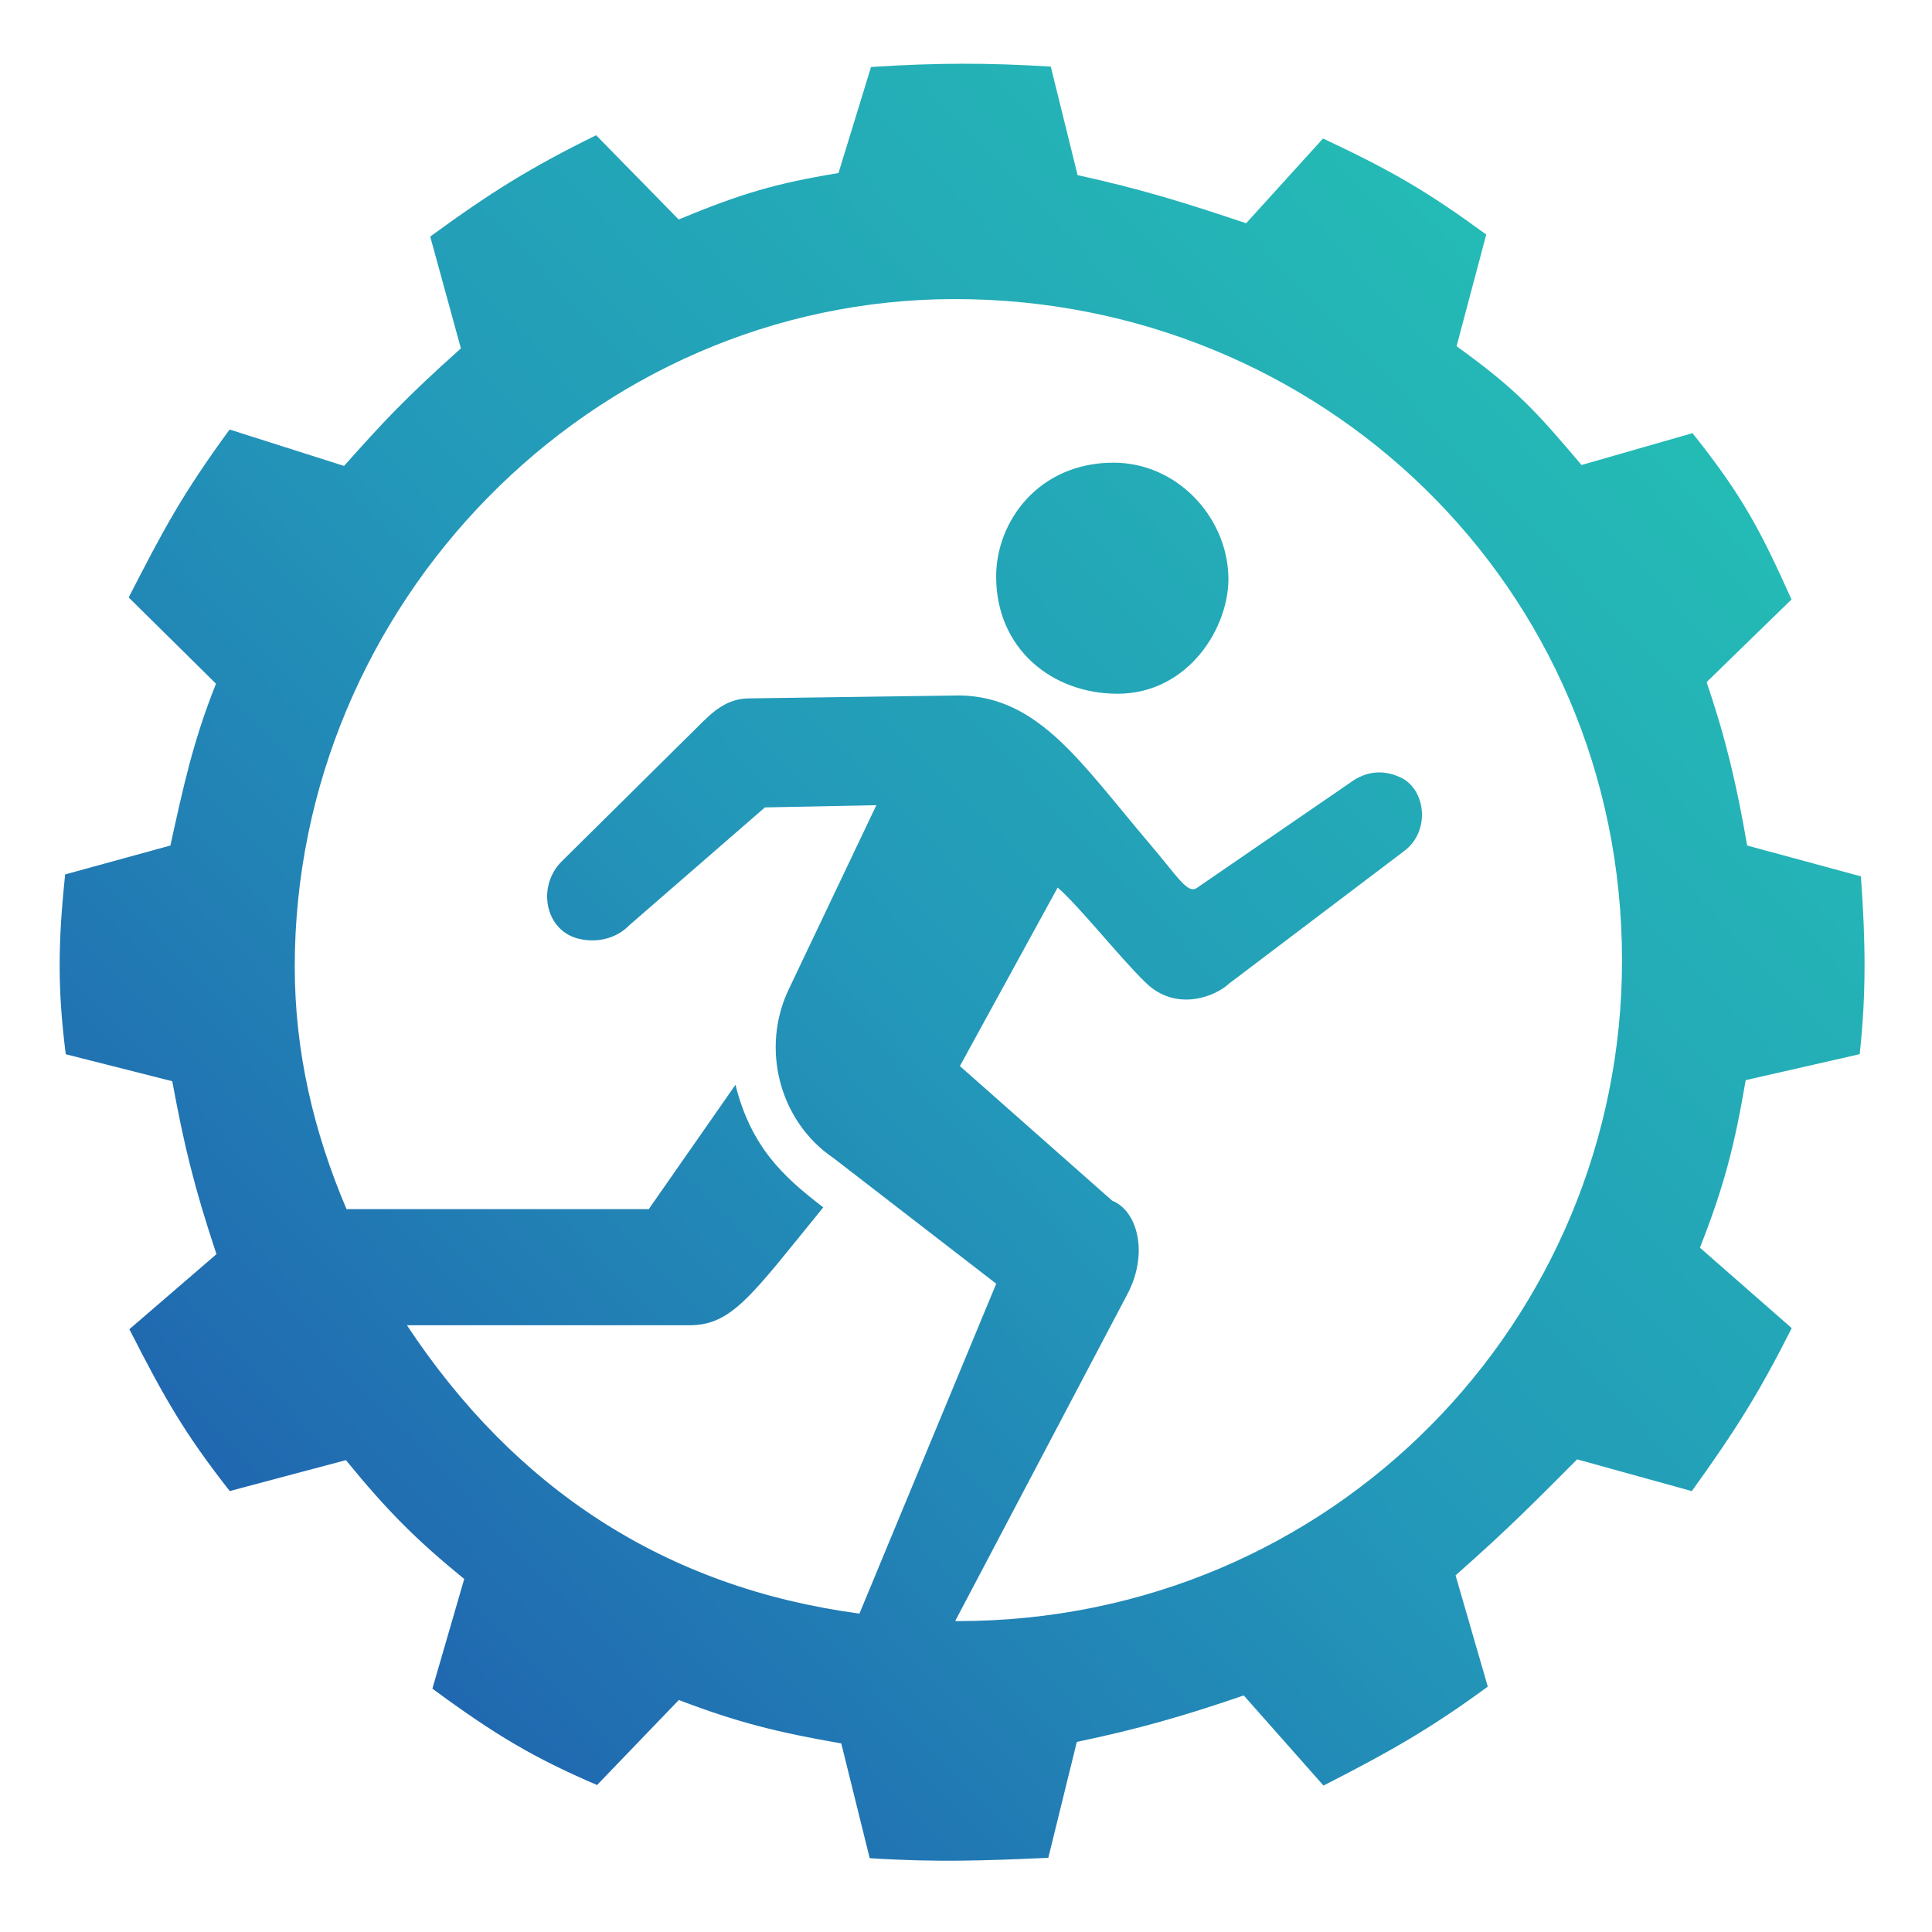
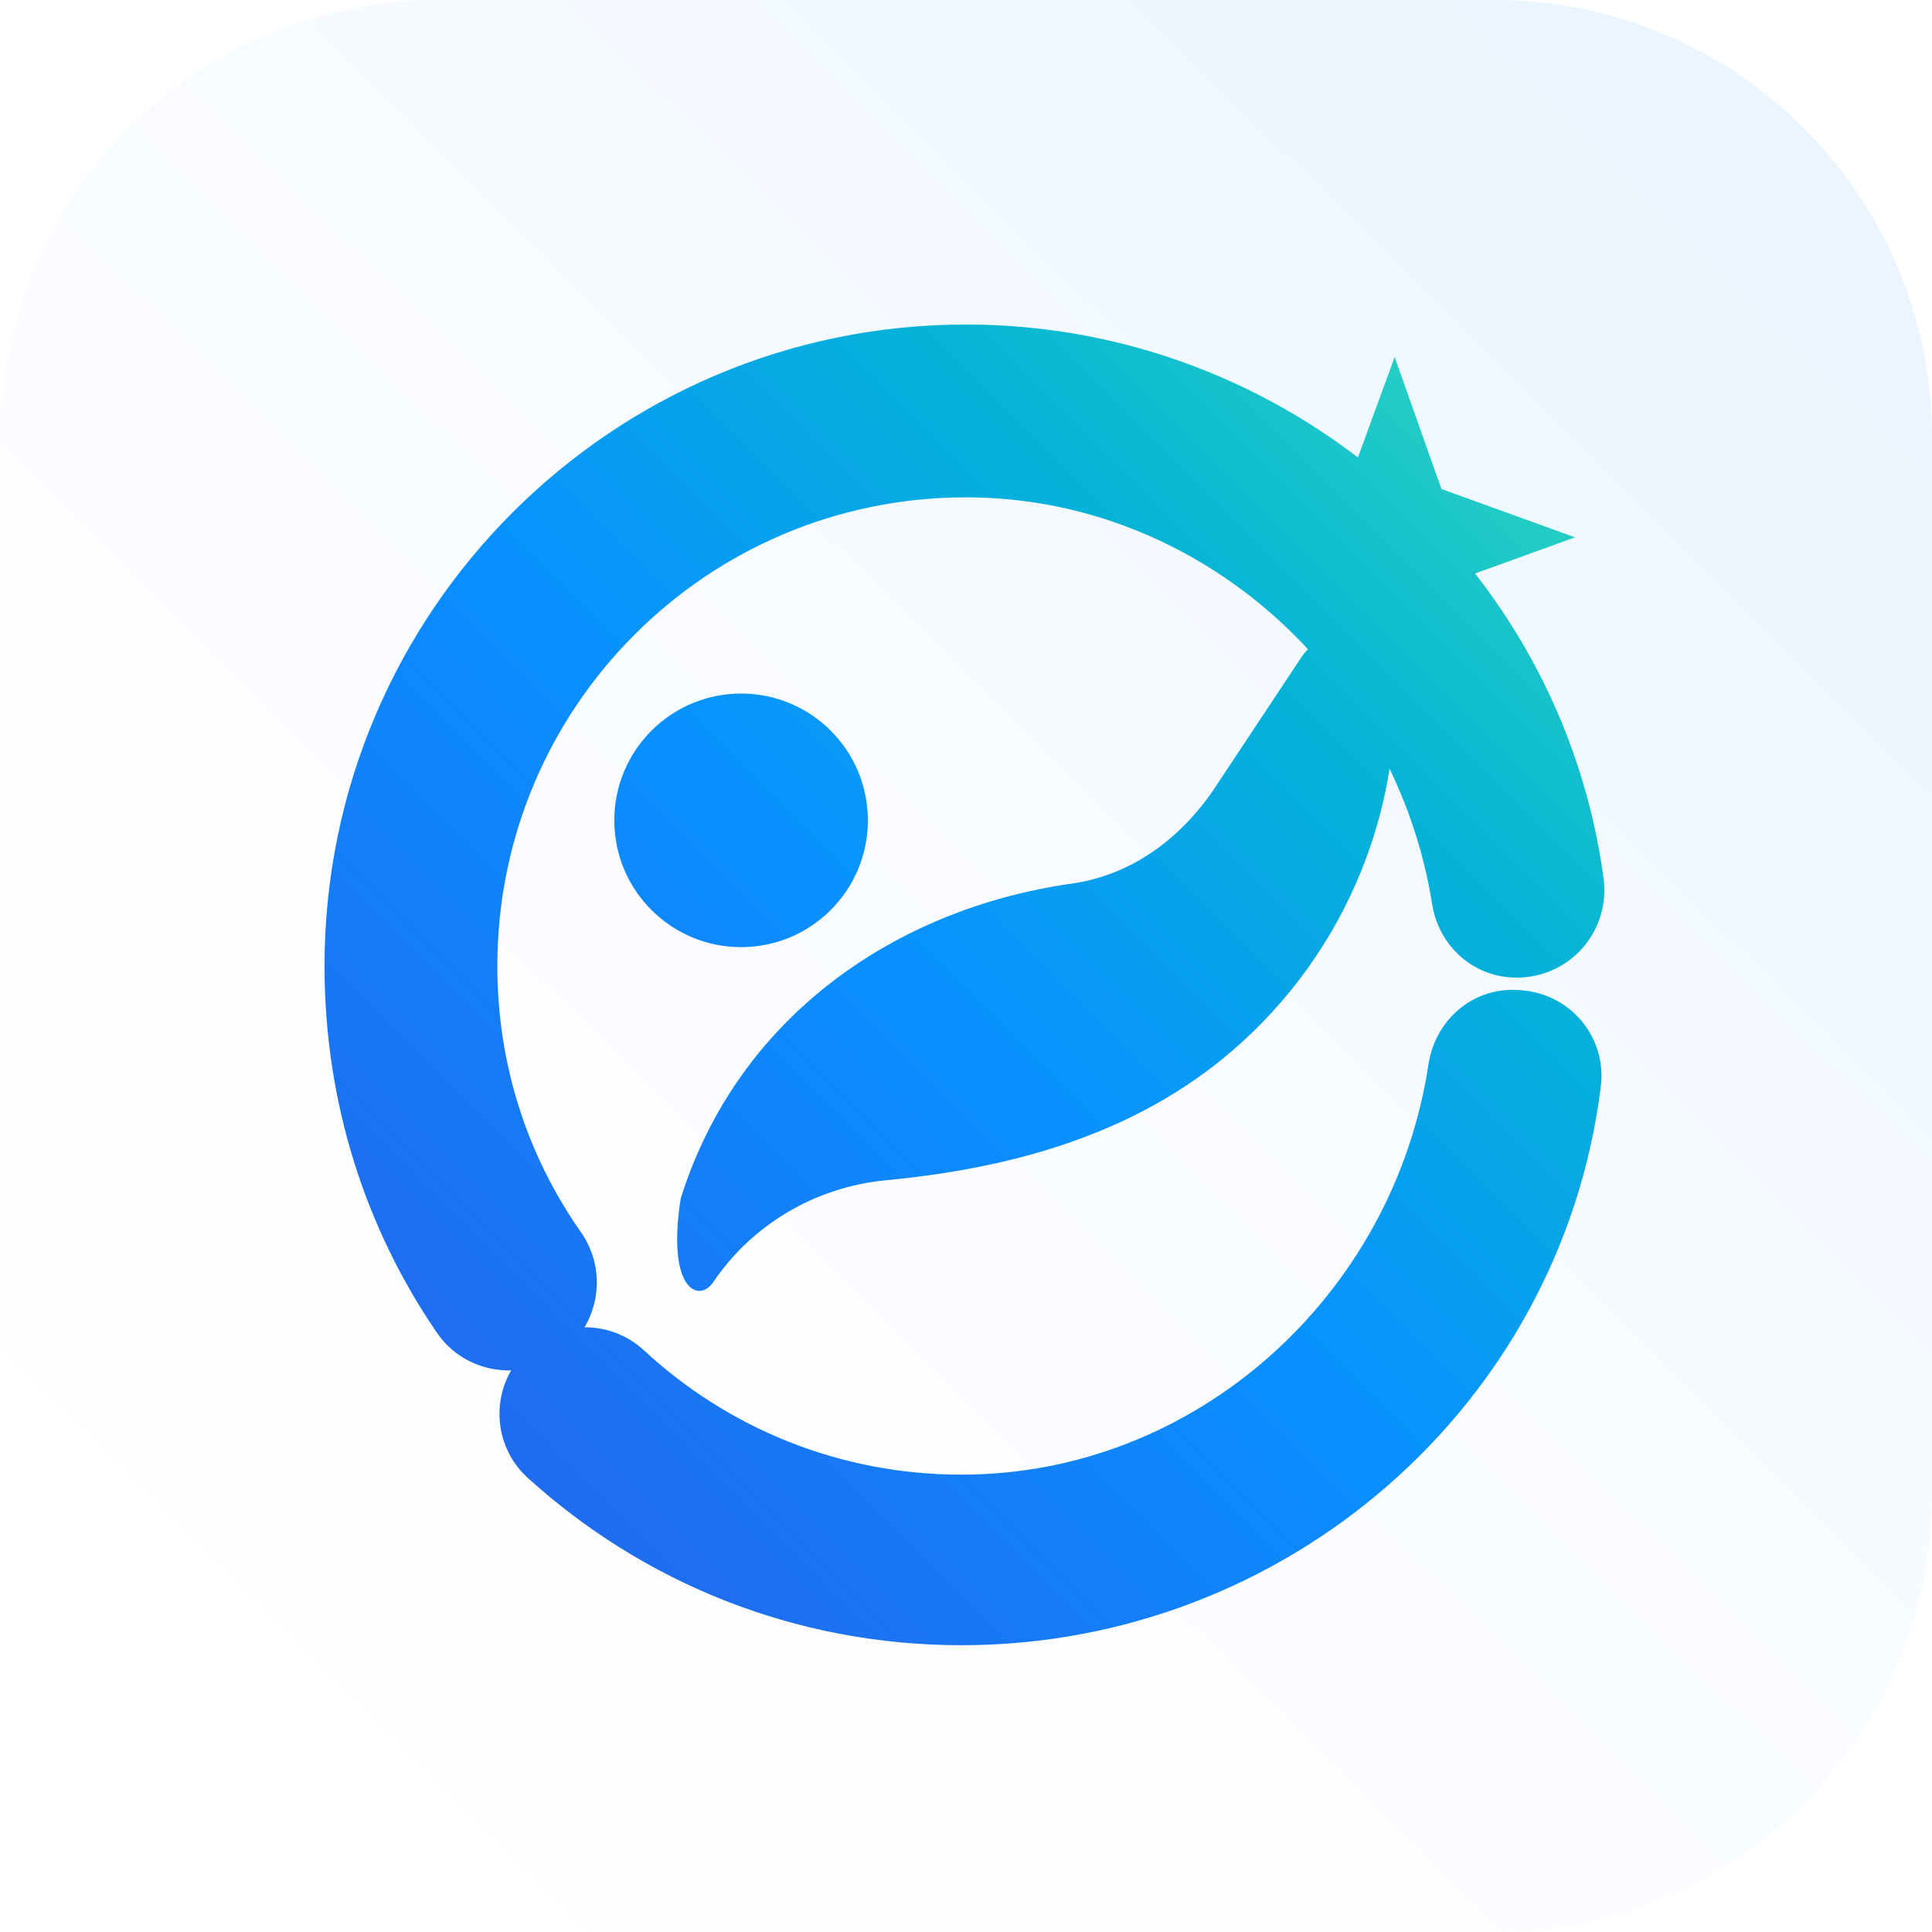
- <svg xmlns="http://www.w3.org/2000/svg" width="250" height="250" fill="none" viewBox="0 0 250 250">
-   <path d="m240.8 113.4-14.72-3.99c-1.34-7.77-2.74-13.81-5.25-21.14l10.99-10.7c-3.98-8.84-6.27-13.32-12.81-21.52l-14.36 4.12c-5.84-6.89-8.39-9.77-16.17-15.37l3.84-14.45c-7.59-5.54-11.98-8.13-21.12-12.43l-9.95 10.97c-8.16-2.74-13.6-4.42-21.81-6.23l-3.47-14.04c-8.23-0.51-14.76-0.5-23.26 0.05l-4.21 13.72c-8.28 1.37-12.64 2.68-20.68 6.01l-10.68-10.9c-8.5 4.18-13.6 7.37-21.47 13.11l3.97 14.47c-7.41 6.64-9.99 9.47-15.12 15.21l-14.81-4.71c-6.25 8.55-8.57 13-13.06 21.73l11.3 11.16c-3.03 7.61-4.25 13.46-5.9 20.94l-13.62 3.74c-0.95 9.02-0.97 15.02 0.08 23.27l13.78 3.49c1.53 8.26 2.8 13.6 5.72 22.38l-11.27 9.71c4.61 9.07 7.26 13.64 12.99 20.94l15.03-4c5.32 6.51 9.01 10.24 15.31 15.38l-4.12 14.19c8.13 5.99 13.09 8.94 21.31 12.47l10.58-11c7.65 2.92 12.72 4.17 21.02 5.62l3.68 14.85c8.64 0.55 14.91 0.32 23.11-0.05l3.69-15c7.87-1.64 13.77-3.32 21.6-6.01l10.32 11.66c8.74-4.45 13.97-7.46 21.26-12.8l-4.17-14.4c6.99-6.16 10.5-9.77 15.73-15.01l14.84 4.11c5.93-8.25 8.73-12.8 12.93-21.09l-11.88-10.41c3.14-7.96 4.51-13.35 5.92-21.68l14.75-3.36c0.86-7.79 0.77-14.55 0.16-23.01zm-116.9 96.37c-0.1 0-0.2-0.01-0.3-0.01l22.29-42.31c2.78-5.26 1.3-10.78-1.97-12.08l-19.71-17.42 12.65-23.1c2.81 2.42 7.98 9 11.39 12.3 3.94 3.85 9.02 1.79 10.76 0.15l22.63-17.13c3.46-2.54 2.88-7.8-0.17-9.45-2.2-1.13-4.58-1.09-6.83 0.61l-19.74 13.55c-1.22 0.88-2.5-1.43-6.14-5.7-8.91-10.48-14.28-18.96-24.48-19.19l-27.31 0.38c-3.01 0-4.84 1.83-6.69 3.68l-17.6 17.42c-3.24 3.21-2.18 9.04 2.32 10.03 2.44 0.55 4.88-0.15 6.45-1.79l17.53-15.23 14.42-0.29-11.3 23.75c-3.7 7.64-1.3 17.16 5.79 21.94l21.02 16.23-17.7 42.69c-25.13-3.37-44.56-16.15-58.55-37.31h36.5c5.56 0 8.01-3.76 17.37-15.26-5.19-3.97-9.34-7.81-11.36-15.86l-11.22 16.09h-39.11c-4.24-9.96-6.7-20.35-6.7-31.38 0-46.8 38.26-86.38 85.44-86.38 47.17 0 86.31 37.01 86.31 85.6 0 46.48-37.38 85.47-85.99 85.47z" fill="url(#paint0_linear_590_10286)" />
-   <path d="m144.1 59.87c-9.7 0-15.2 7.59-15.2 14.74 0 9.3 7.19 15.16 15.71 15.16 9.19 0 14.57-8.69 14.34-15.26-0.25-7.72-6.7-14.64-14.85-14.64z" fill="url(#paint0_linear_590_10286)" />
+ <svg xmlns="http://www.w3.org/2000/svg" width="256" height="256" viewBox="0 0 256 256" fill="none" role="img" aria-labelledby="title desc">
  <defs>
-     <linearGradient id="paint0_linear_590_10286" x1="28.71" x2="206.1" y1="207" y2="38.15" gradientUnits="userSpaceOnUse">
-       <stop stop-color="#2063AF" offset="0" />
-       <stop stop-color="#2398B9" offset=".484" />
-       <stop stop-color="#24BCB5" offset="1" />
+     <linearGradient id="bg" x1="24" y1="232" x2="230" y2="24" gradientUnits="userSpaceOnUse">
+       <stop stop-color="#FFFFFF" />
+       <stop offset="0.58" stop-color="#F8FBFF" />
+       <stop offset="1" stop-color="#EAF5FF" />
+     </linearGradient>
+     <linearGradient id="fitoraGradient" x1="52" y1="204" x2="204" y2="52" gradientUnits="userSpaceOnUse">
+       <stop offset="0" stop-color="#2563EB" />
+       <stop offset="0.48" stop-color="#0891FF" />
+       <stop offset="0.78" stop-color="#06B6D4" />
+       <stop offset="1" stop-color="#2DD4BF" />
    </linearGradient>
  </defs>
+   <rect width="256" height="256" rx="58" fill="url(#bg)" />
+   <path d="M128 43c42.6 0 78.9 31.6 84.5 73.5.8 6.6-4 12.5-10.6 13-6 .5-11.1-3.7-12.1-9.5C185 89.4 158.8 65.9 128 65.9c-34.3 0-62.1 27.8-62.1 62.1 0 13.1 4 25.2 11.1 35.3 3.6 5.2 2.4 12.2-2.6 16-5.3 3.9-12.8 2.7-16.5-2.7-9.4-13.7-14.9-30.4-14.9-48.6C43 81.1 81.1 43 128 43Z" fill="url(#fitoraGradient)" />
+   <path d="M201.4 131.2c6.7.4 11.6 6.3 10.7 12.9-5.3 42.2-41.8 73.9-84.7 73.9-22.2 0-42.3-8.4-57.5-22.2-4.6-4.2-5-11.4-.8-16.1 4.2-4.8 11.5-5.1 16.2-.8 11.1 10.3 25.9 16.5 42.1 16.5 31 0 57.3-23.7 61.9-54.5 1-6 6.1-10.2 12.1-9.7Z" fill="url(#fitoraGradient)" />
+   <circle cx="98.2" cy="108.7" r="16.8" fill="url(#fitoraGradient)" />
+   <path d="M90.2 158.8c7.6-24.2 28.6-38.4 51.7-41.7 7.9-1.1 14.3-5.8 18.8-12.3L172.5 87c3.7-5.3 12-2.9 12.3 3.5.7 18.1-7.2 37.1-22.8 49.8-12.9 10.5-28.9 14.6-44.7 16.1-9.2.9-17.6 5.8-22.8 13.5-1.9 2.8-6.2 1-4.3-11.1Z" fill="url(#fitoraGradient)" />
+   <path d="M184.8 47.3 191 64.8l17.7 6.4-17.7 6.4-6.2 17.5-6.4-17.5-17.5-6.4 17.5-6.4 6.4-17.5Z" fill="url(#fitoraGradient)" />
</svg>
